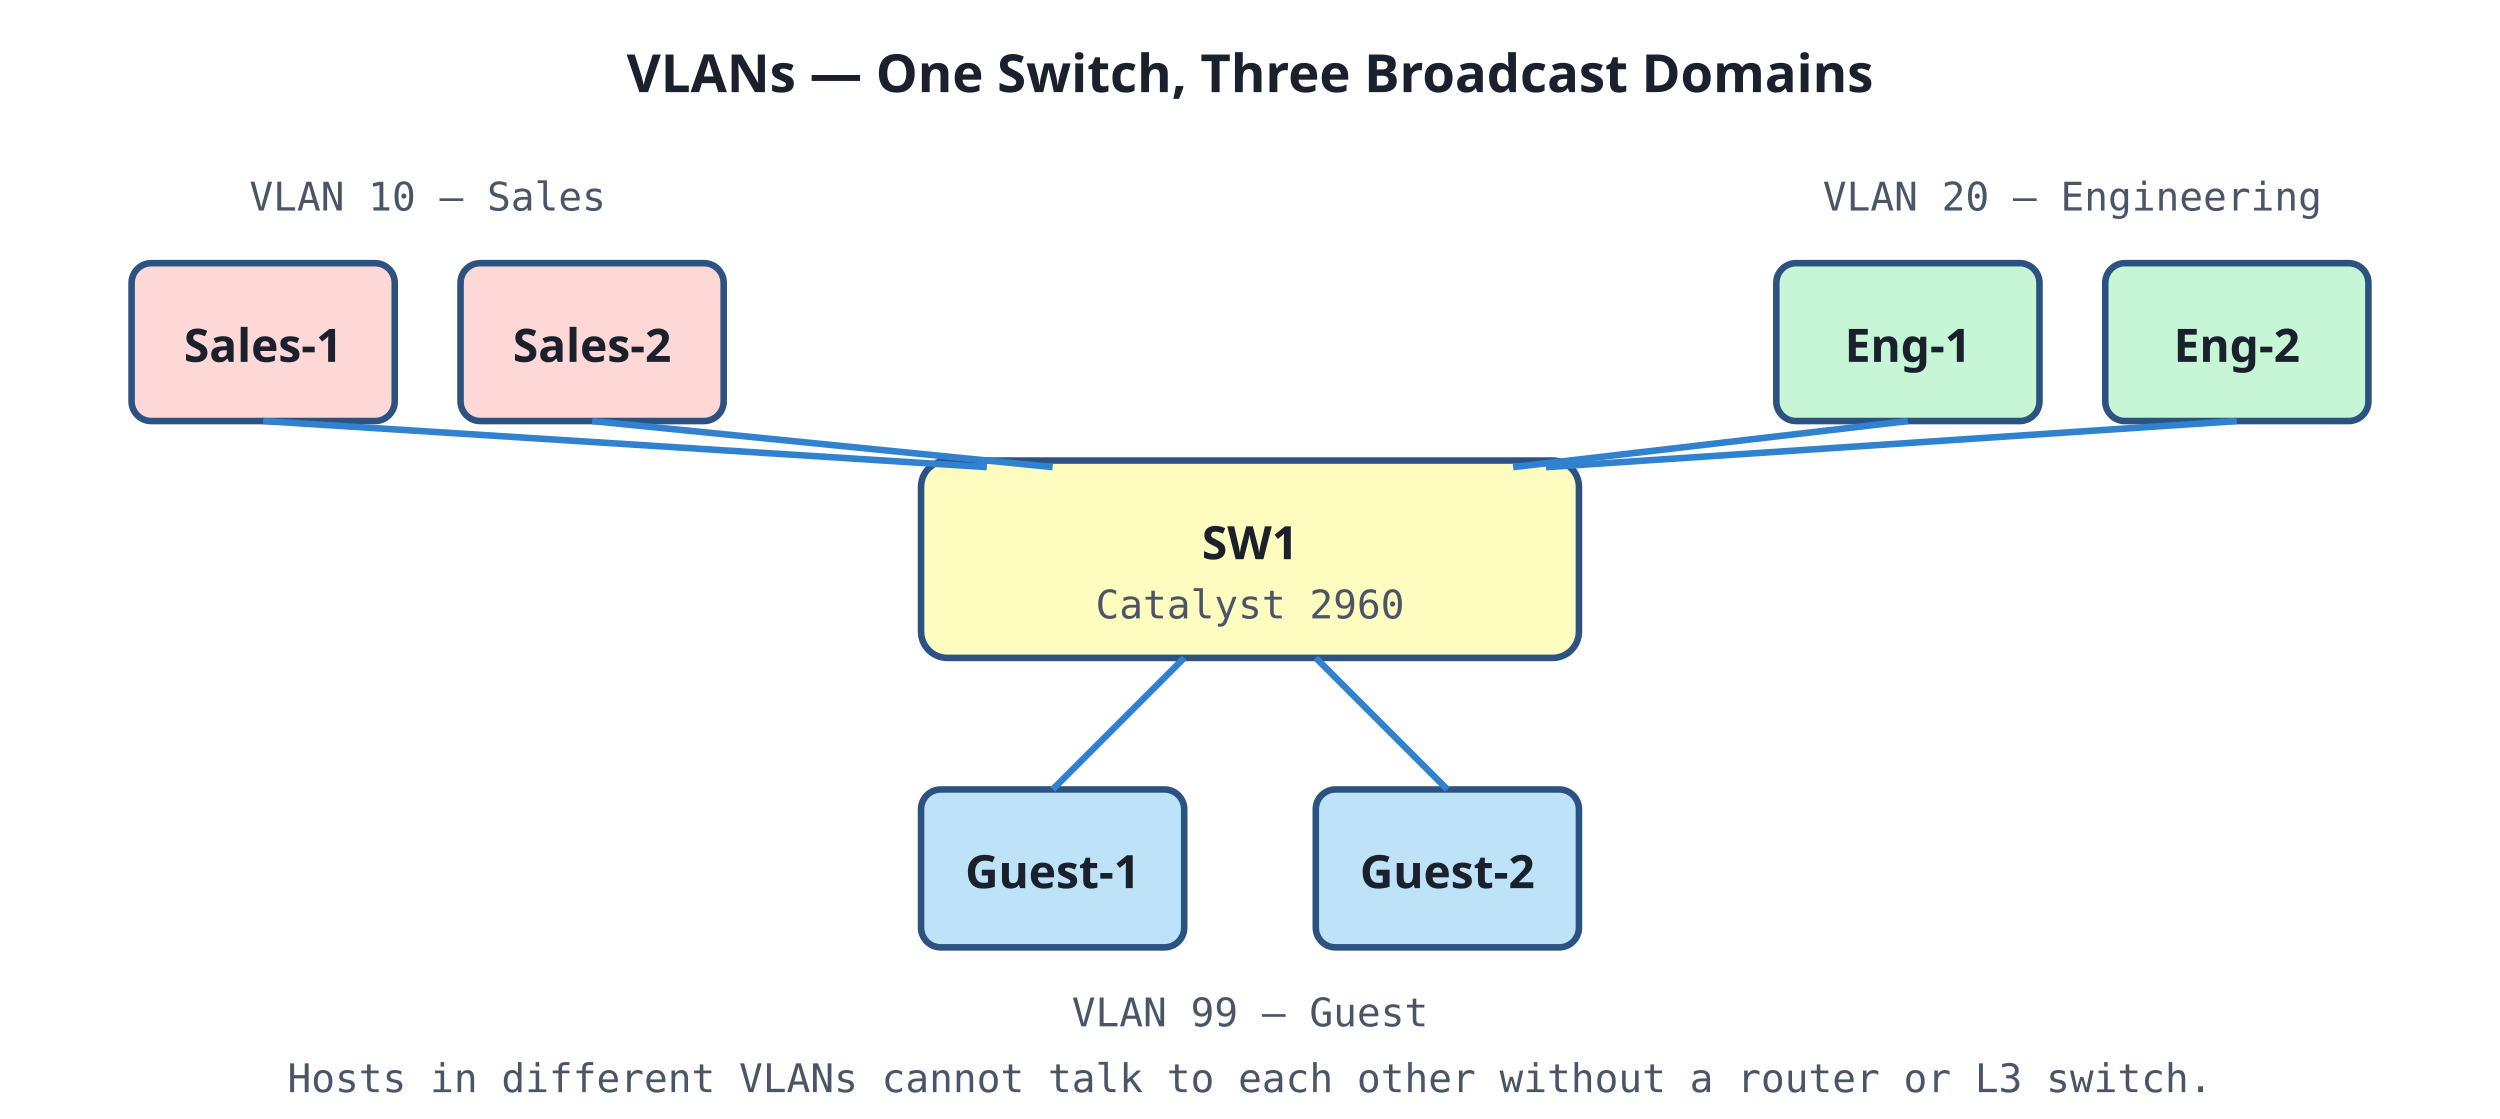
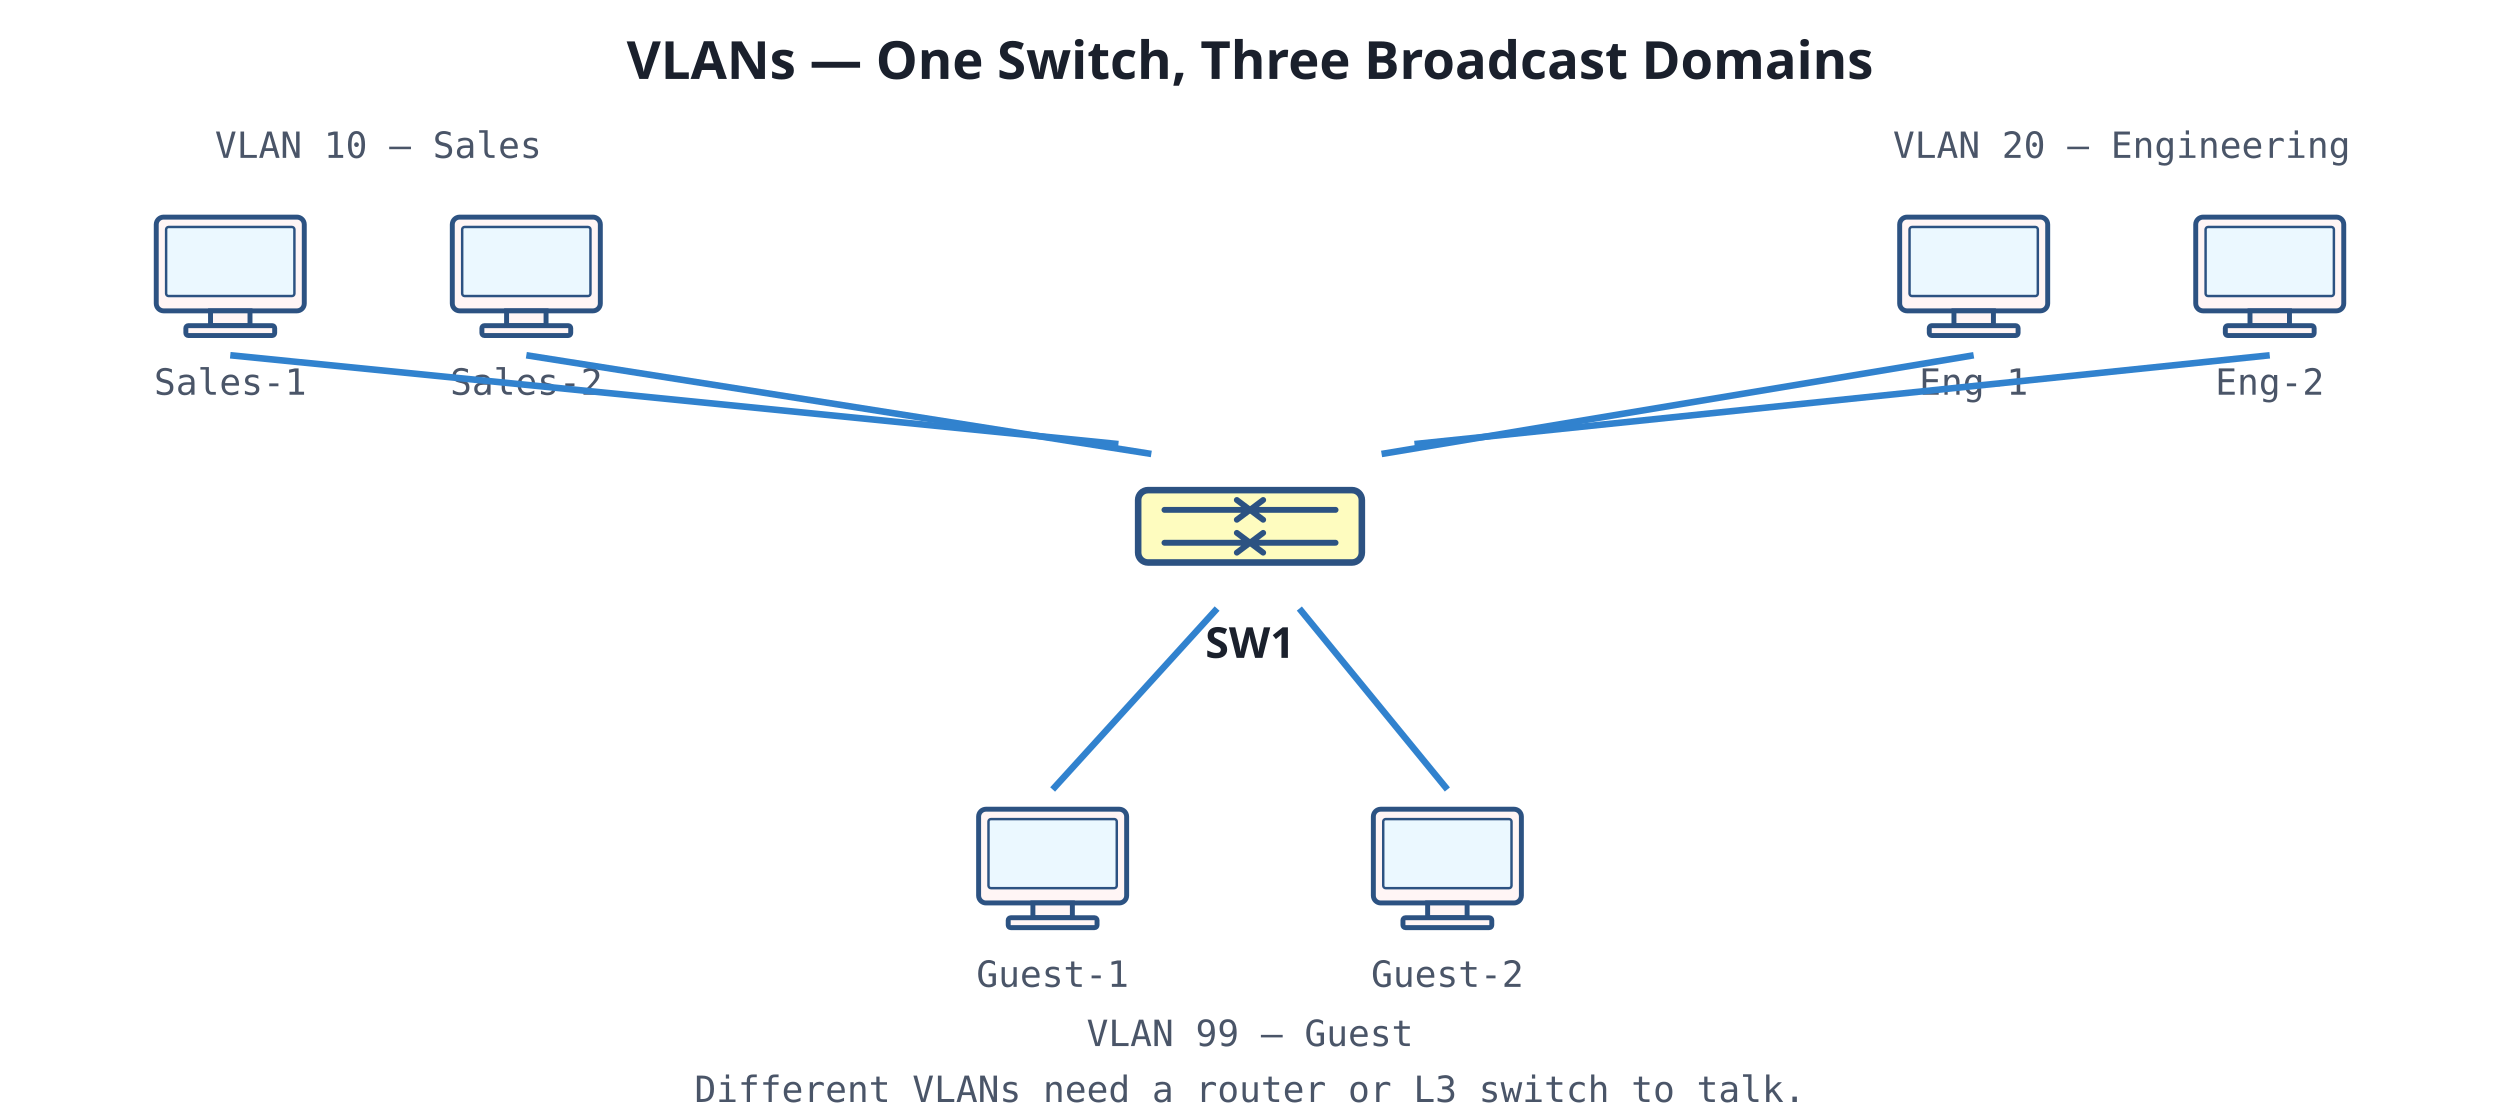
- <svg xmlns="http://www.w3.org/2000/svg" viewBox="0 0 760 340" role="img" aria-label="Switch with three VLANs">
+ <svg xmlns="http://www.w3.org/2000/svg" viewBox="0 0 760 340" role="img" aria-label="VLANs with Cisco icons">
  <style>
-     .label { fill: var(--diagram-text, #1a202c); font: 600 14px system-ui, sans-serif; }
-     .small { fill: var(--diagram-muted, #4a5568); font: 12px ui-monospace, Consolas, monospace; }
+     .label { fill: var(--diagram-text, #1a202c); font: 600 13px system-ui, sans-serif; }
+     .small { fill: var(--diagram-muted, #4a5568); font: 11px ui-monospace, Consolas, monospace; }
    .title { fill: var(--diagram-text, #1a202c); font: 700 16px system-ui, sans-serif; }
-     .switch { fill: var(--diagram-switch, #fefcbf); stroke: var(--diagram-stroke, #2c5282); stroke-width: 2; }
-     .pc-sales { fill: #fed7d7; stroke: var(--diagram-stroke, #2c5282); stroke-width: 2; }
-     .pc-eng   { fill: #c6f6d5; stroke: var(--diagram-stroke, #2c5282); stroke-width: 2; }
-     .pc-guest { fill: #bee3f8; stroke: var(--diagram-stroke, #2c5282); stroke-width: 2; }
-     .link { stroke: var(--diagram-arrow, #3182ce); stroke-width: 2; }
+     .link { stroke: var(--diagram-arrow, #3182ce); stroke-width: 2; fill: none; }
+     .trunk { stroke: var(--diagram-accent, #c05621); stroke-width: 4; fill: none; }
+     .blocked { stroke: var(--diagram-accent, #e53e3e); stroke-width: 3; stroke-dasharray: 8,5; fill: none; }
  </style>
-   <text class="title" x="380" y="28" text-anchor="middle">VLANs — One Switch, Three Broadcast Domains</text>
-   <rect class="switch" x="280" y="140" width="200" height="60" rx="8" />
-   <text class="label" x="380" y="170" text-anchor="middle">SW1</text>
-   <text class="small" x="380" y="188" text-anchor="middle">Catalyst 2960</text>
-   <rect class="pc-sales" x="40" y="80" width="80" height="48" rx="6" />
-   <text class="label" x="80" y="110" text-anchor="middle">Sales-1</text>
-   <rect class="pc-sales" x="140" y="80" width="80" height="48" rx="6" />
-   <text class="label" x="180" y="110" text-anchor="middle">Sales-2</text>
-   <rect class="pc-eng" x="540" y="80" width="80" height="48" rx="6" />
-   <text class="label" x="580" y="110" text-anchor="middle">Eng-1</text>
-   <rect class="pc-eng" x="640" y="80" width="80" height="48" rx="6" />
-   <text class="label" x="680" y="110" text-anchor="middle">Eng-2</text>
-   <rect class="pc-guest" x="280" y="240" width="80" height="48" rx="6" />
-   <text class="label" x="320" y="270" text-anchor="middle">Guest-1</text>
-   <rect class="pc-guest" x="400" y="240" width="80" height="48" rx="6" />
-   <text class="label" x="440" y="270" text-anchor="middle">Guest-2</text>
-   <line class="link" x1="80" y1="128" x2="300" y2="142" />
-   <line class="link" x1="180" y1="128" x2="320" y2="142" />
-   <line class="link" x1="580" y1="128" x2="460" y2="142" />
-   <line class="link" x1="680" y1="128" x2="470" y2="142" />
-   <line class="link" x1="320" y1="240" x2="360" y2="200" />
-   <line class="link" x1="440" y1="240" x2="400" y2="200" />
-   <text class="small" x="130" y="64" text-anchor="middle">VLAN 10 — Sales</text>
-   <text class="small" x="630" y="64" text-anchor="middle">VLAN 20 — Engineering</text>
-   <text class="small" x="380" y="312" text-anchor="middle">VLAN 99 — Guest</text>
-   <text class="small" x="380" y="332" text-anchor="middle">Hosts in different VLANs cannot talk to each other without a router or L3 switch.</text>
+   <defs>
+     <symbol id="cisco-router" viewBox="0 0 80 60" overflow="visible">
+       <ellipse cx="40" cy="42" rx="32" ry="9" fill="var(--diagram-router,#c6f6d5)" stroke="var(--diagram-stroke,#2c5282)" stroke-width="2" />
+       <path d="M8 42 V22 A32,9 0 0 0 72,22 V42" fill="var(--diagram-router,#c6f6d5)" stroke="var(--diagram-stroke,#2c5282)" stroke-width="2" />
+       <ellipse cx="40" cy="22" rx="32" ry="9" fill="var(--diagram-router,#c6f6d5)" stroke="var(--diagram-stroke,#2c5282)" stroke-width="2" />
+       <g stroke="var(--diagram-stroke,#2c5282)" stroke-width="2" fill="none" stroke-linecap="round">
+         <path d="M40 22 L25 14 M30 13 L25 14 L26 19" />
+         <path d="M40 22 L55 14 M50 13 L55 14 L54 19" />
+         <path d="M40 22 L25 30 M30 31 L25 30 L26 25" />
+         <path d="M40 22 L55 30 M50 31 L55 30 L54 25" />
+       </g>
+     </symbol>
+     <symbol id="cisco-switch" viewBox="0 0 80 50" overflow="visible">
+       <rect x="6" y="14" width="68" height="22" rx="3" fill="var(--diagram-switch,#fefcbf)" stroke="var(--diagram-stroke,#2c5282)" stroke-width="2" />
+       <g stroke="var(--diagram-stroke,#2c5282)" stroke-width="1.8" fill="none" stroke-linecap="round">
+         <path d="M14 20 H40 M36 17 L40 20 L36 23" />
+         <path d="M14 30 H40 M36 27 L40 30 L36 33" />
+         <path d="M40 20 L66 20 M44 17 L40 20 L44 23" transform="translate(0,0)" />
+         <path d="M66 30 H40 M44 27 L40 30 L44 33" />
+       </g>
+     </symbol>
+     <symbol id="cisco-l3switch" viewBox="0 0 80 50" overflow="visible">
+       <rect x="6" y="14" width="68" height="22" rx="3" fill="var(--diagram-switch,#fefcbf)" stroke="var(--diagram-stroke,#2c5282)" stroke-width="2" />
+       <g stroke="var(--diagram-stroke,#2c5282)" stroke-width="1.8" fill="none" stroke-linecap="round">
+         <path d="M14 20 H30 M26 17 L30 20 L26 23" />
+         <path d="M50 30 H66 M62 27 L66 30 L62 33" />
+       </g>
+       <polygon points="40,8 56,25 40,42 24,25" fill="var(--diagram-router,#c6f6d5)" stroke="var(--diagram-stroke,#2c5282)" stroke-width="2" />
+     </symbol>
+     <symbol id="cisco-pc" viewBox="0 0 80 60" overflow="visible">
+       <rect x="10" y="6" width="60" height="38" rx="3" fill="var(--diagram-pc,#fff5f5)" stroke="var(--diagram-stroke,#2c5282)" stroke-width="2" />
+       <rect x="14" y="10" width="52" height="28" rx="1" fill="var(--diagram-cloud,#ebf8ff)" stroke="var(--diagram-stroke,#2c5282)" stroke-width="1" />
+       <rect x="32" y="44" width="16" height="6" fill="var(--diagram-pc,#fff5f5)" stroke="var(--diagram-stroke,#2c5282)" stroke-width="2" />
+       <rect x="22" y="50" width="36" height="4" rx="1" fill="var(--diagram-pc,#fff5f5)" stroke="var(--diagram-stroke,#2c5282)" stroke-width="2" />
+     </symbol>
+     <symbol id="cisco-server" viewBox="0 0 60 80" overflow="visible">
+       <rect x="8" y="4" width="44" height="72" rx="2" fill="var(--diagram-router,#c6f6d5)" stroke="var(--diagram-stroke,#2c5282)" stroke-width="2" />
+       <line x1="12" y1="16" x2="48" y2="16" stroke="var(--diagram-stroke,#2c5282)" stroke-width="1" />
+       <line x1="12" y1="28" x2="48" y2="28" stroke="var(--diagram-stroke,#2c5282)" stroke-width="1" />
+       <line x1="12" y1="40" x2="48" y2="40" stroke="var(--diagram-stroke,#2c5282)" stroke-width="1" />
+       <line x1="12" y1="52" x2="48" y2="52" stroke="var(--diagram-stroke,#2c5282)" stroke-width="1" />
+       <line x1="12" y1="64" x2="48" y2="64" stroke="var(--diagram-stroke,#2c5282)" stroke-width="1" />
+       <circle cx="44" cy="10" r="2" fill="#16a34a" />
+     </symbol>
+     <symbol id="cisco-cloud" viewBox="0 0 120 70" overflow="visible">
+       <path d="M30 50 a18 18 0 0 1 6 -34 a22 22 0 0 1 38 4 a16 16 0 0 1 22 18 a14 14 0 0 1 -10 24 H32 a14 14 0 0 1 -2 -12 z" fill="var(--diagram-cloud,#ebf8ff)" stroke="var(--diagram-stroke,#2c5282)" stroke-width="2" />
+     </symbol>
+     <symbol id="cisco-ap" viewBox="0 0 80 60" overflow="visible">
+       <rect x="20" y="30" width="40" height="14" rx="2" fill="var(--diagram-switch,#fefcbf)" stroke="var(--diagram-stroke,#2c5282)" stroke-width="2" />
+       <line x1="40" y1="30" x2="40" y2="20" stroke="var(--diagram-stroke,#2c5282)" stroke-width="2" />
+       <path d="M28 18 a14 14 0 0 1 24 0" fill="none" stroke="var(--diagram-stroke,#2c5282)" stroke-width="2" />
+       <path d="M22 12 a22 22 0 0 1 36 0" fill="none" stroke="var(--diagram-stroke,#2c5282)" stroke-width="2" />
+     </symbol>
+     <symbol id="cisco-phone" viewBox="0 0 80 60" overflow="visible">
+       <rect x="14" y="8" width="52" height="44" rx="3" fill="var(--diagram-pc,#fff5f5)" stroke="var(--diagram-stroke,#2c5282)" stroke-width="2" />
+       <rect x="20" y="14" width="40" height="14" fill="var(--diagram-cloud,#ebf8ff)" />
+       <g fill="var(--diagram-stroke,#2c5282)">
+         <circle cx="26" cy="38" r="2" />
+         <circle cx="34" cy="38" r="2" />
+         <circle cx="42" cy="38" r="2" />
+         <circle cx="50" cy="38" r="2" />
+         <circle cx="26" cy="46" r="2" />
+         <circle cx="34" cy="46" r="2" />
+         <circle cx="42" cy="46" r="2" />
+         <circle cx="50" cy="46" r="2" />
+       </g>
+     </symbol>
+     <marker id="m-arrow" viewBox="0 0 10 10" refX="9" refY="5" markerWidth="8" markerHeight="8" orient="auto-start-reverse">
+       <path d="M0,0 L10,5 L0,10 z" fill="var(--diagram-arrow,#3182ce)" />
+     </marker>
+   </defs>
+   <text class="title" x="380" y="24" text-anchor="middle">VLANs — One Switch, Three Broadcast Domains</text>
+   <use href="#cisco-switch" x="320" y="135" width="120" height="50" />
+   <text class="label" x="380" y="200" text-anchor="middle">SW1</text>
+   <g>
+     <use href="#cisco-pc" x="40" y="60" width="60" height="48" />
+     <text class="small" x="70" y="120" text-anchor="middle">Sales-1</text>
+   </g>
+   <g>
+     <use href="#cisco-pc" x="130" y="60" width="60" height="48" />
+     <text class="small" x="160" y="120" text-anchor="middle">Sales-2</text>
+   </g>
+   <g>
+     <use href="#cisco-pc" x="570" y="60" width="60" height="48" />
+     <text class="small" x="600" y="120" text-anchor="middle">Eng-1</text>
+   </g>
+   <g>
+     <use href="#cisco-pc" x="660" y="60" width="60" height="48" />
+     <text class="small" x="690" y="120" text-anchor="middle">Eng-2</text>
+   </g>
+   <g>
+     <use href="#cisco-pc" x="290" y="240" width="60" height="48" />
+     <text class="small" x="320" y="300" text-anchor="middle">Guest-1</text>
+   </g>
+   <g>
+     <use href="#cisco-pc" x="410" y="240" width="60" height="48" />
+     <text class="small" x="440" y="300" text-anchor="middle">Guest-2</text>
+   </g>
+   <line class="link" x1="70" y1="108" x2="340" y2="135" stroke="#e53e3e" />
+   <line class="link" x1="160" y1="108" x2="350" y2="138" stroke="#e53e3e" />
+   <line class="link" x1="600" y1="108" x2="420" y2="138" stroke="#16a34a" />
+   <line class="link" x1="690" y1="108" x2="430" y2="135" stroke="#16a34a" />
+   <line class="link" x1="320" y1="240" x2="370" y2="185" stroke="#3182ce" />
+   <line class="link" x1="440" y1="240" x2="395" y2="185" stroke="#3182ce" />
+   <text class="small" x="115" y="48" text-anchor="middle" fill="#e53e3e">VLAN 10 — Sales</text>
+   <text class="small" x="645" y="48" text-anchor="middle" fill="#16a34a">VLAN 20 — Engineering</text>
+   <text class="small" x="380" y="318" text-anchor="middle" fill="#3182ce">VLAN 99 — Guest</text>
+   <text class="small" x="380" y="335" text-anchor="middle">Different VLANs need a router or L3 switch to talk.</text>
</svg>
